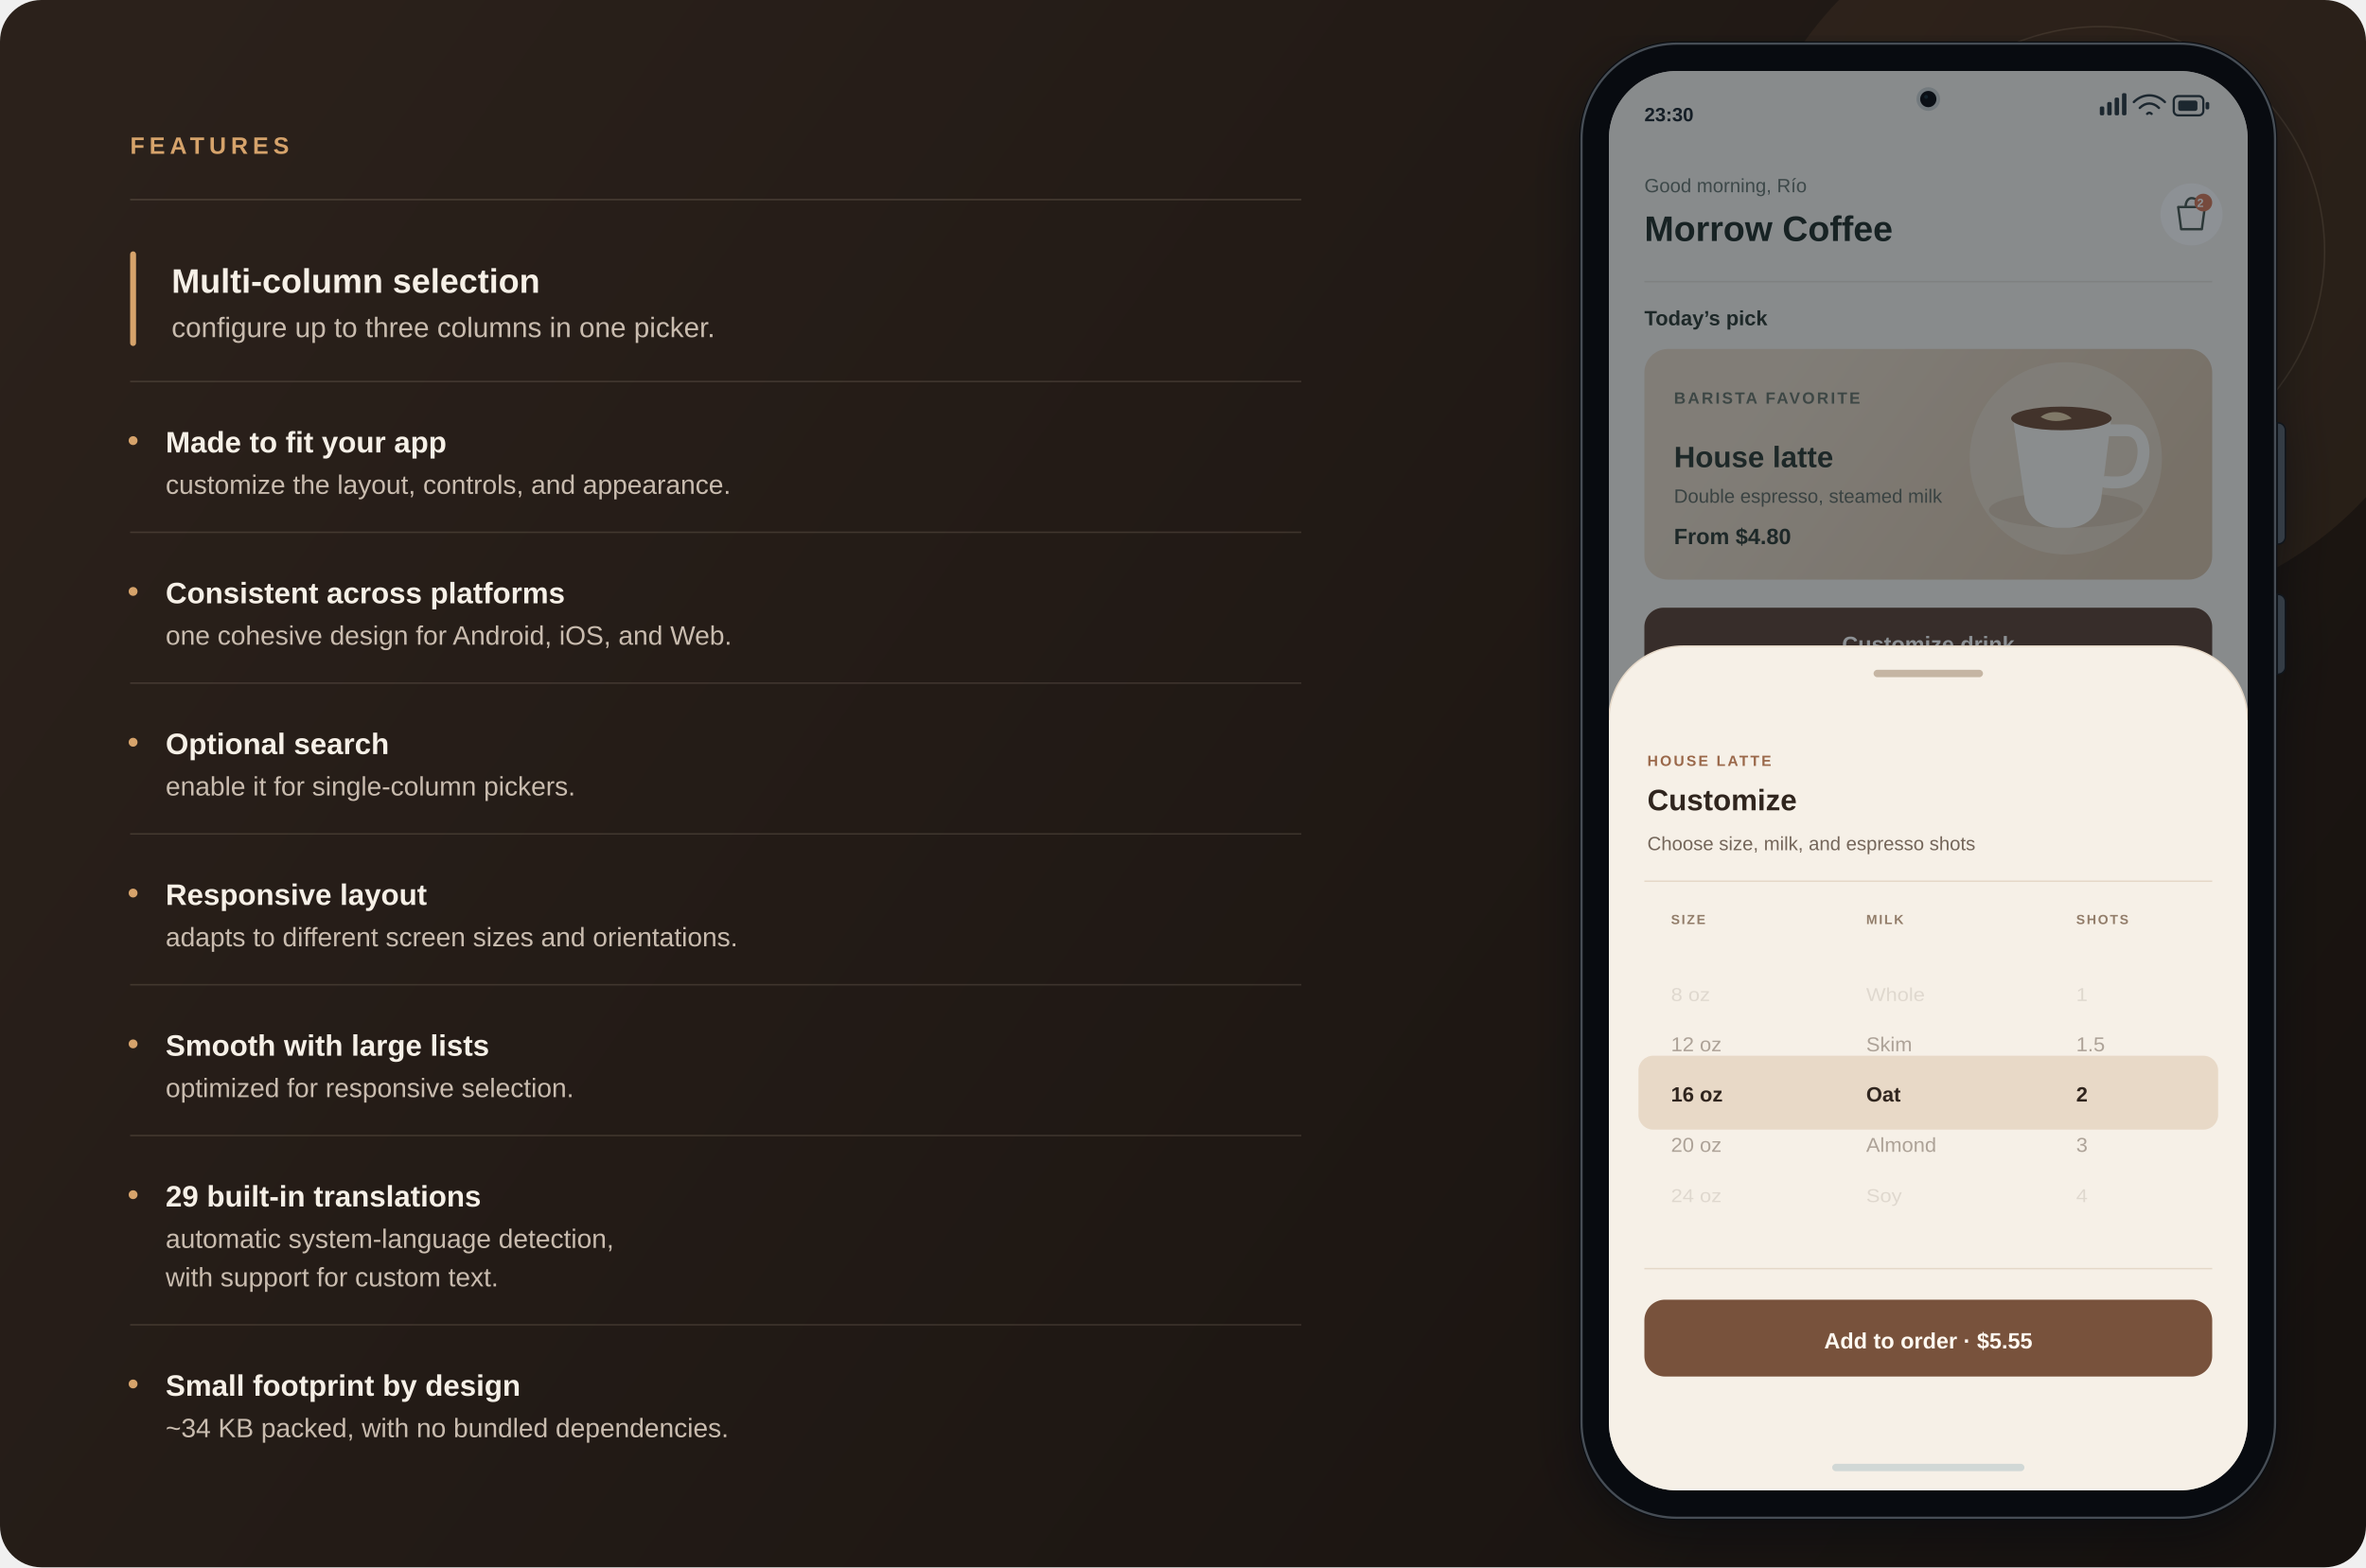
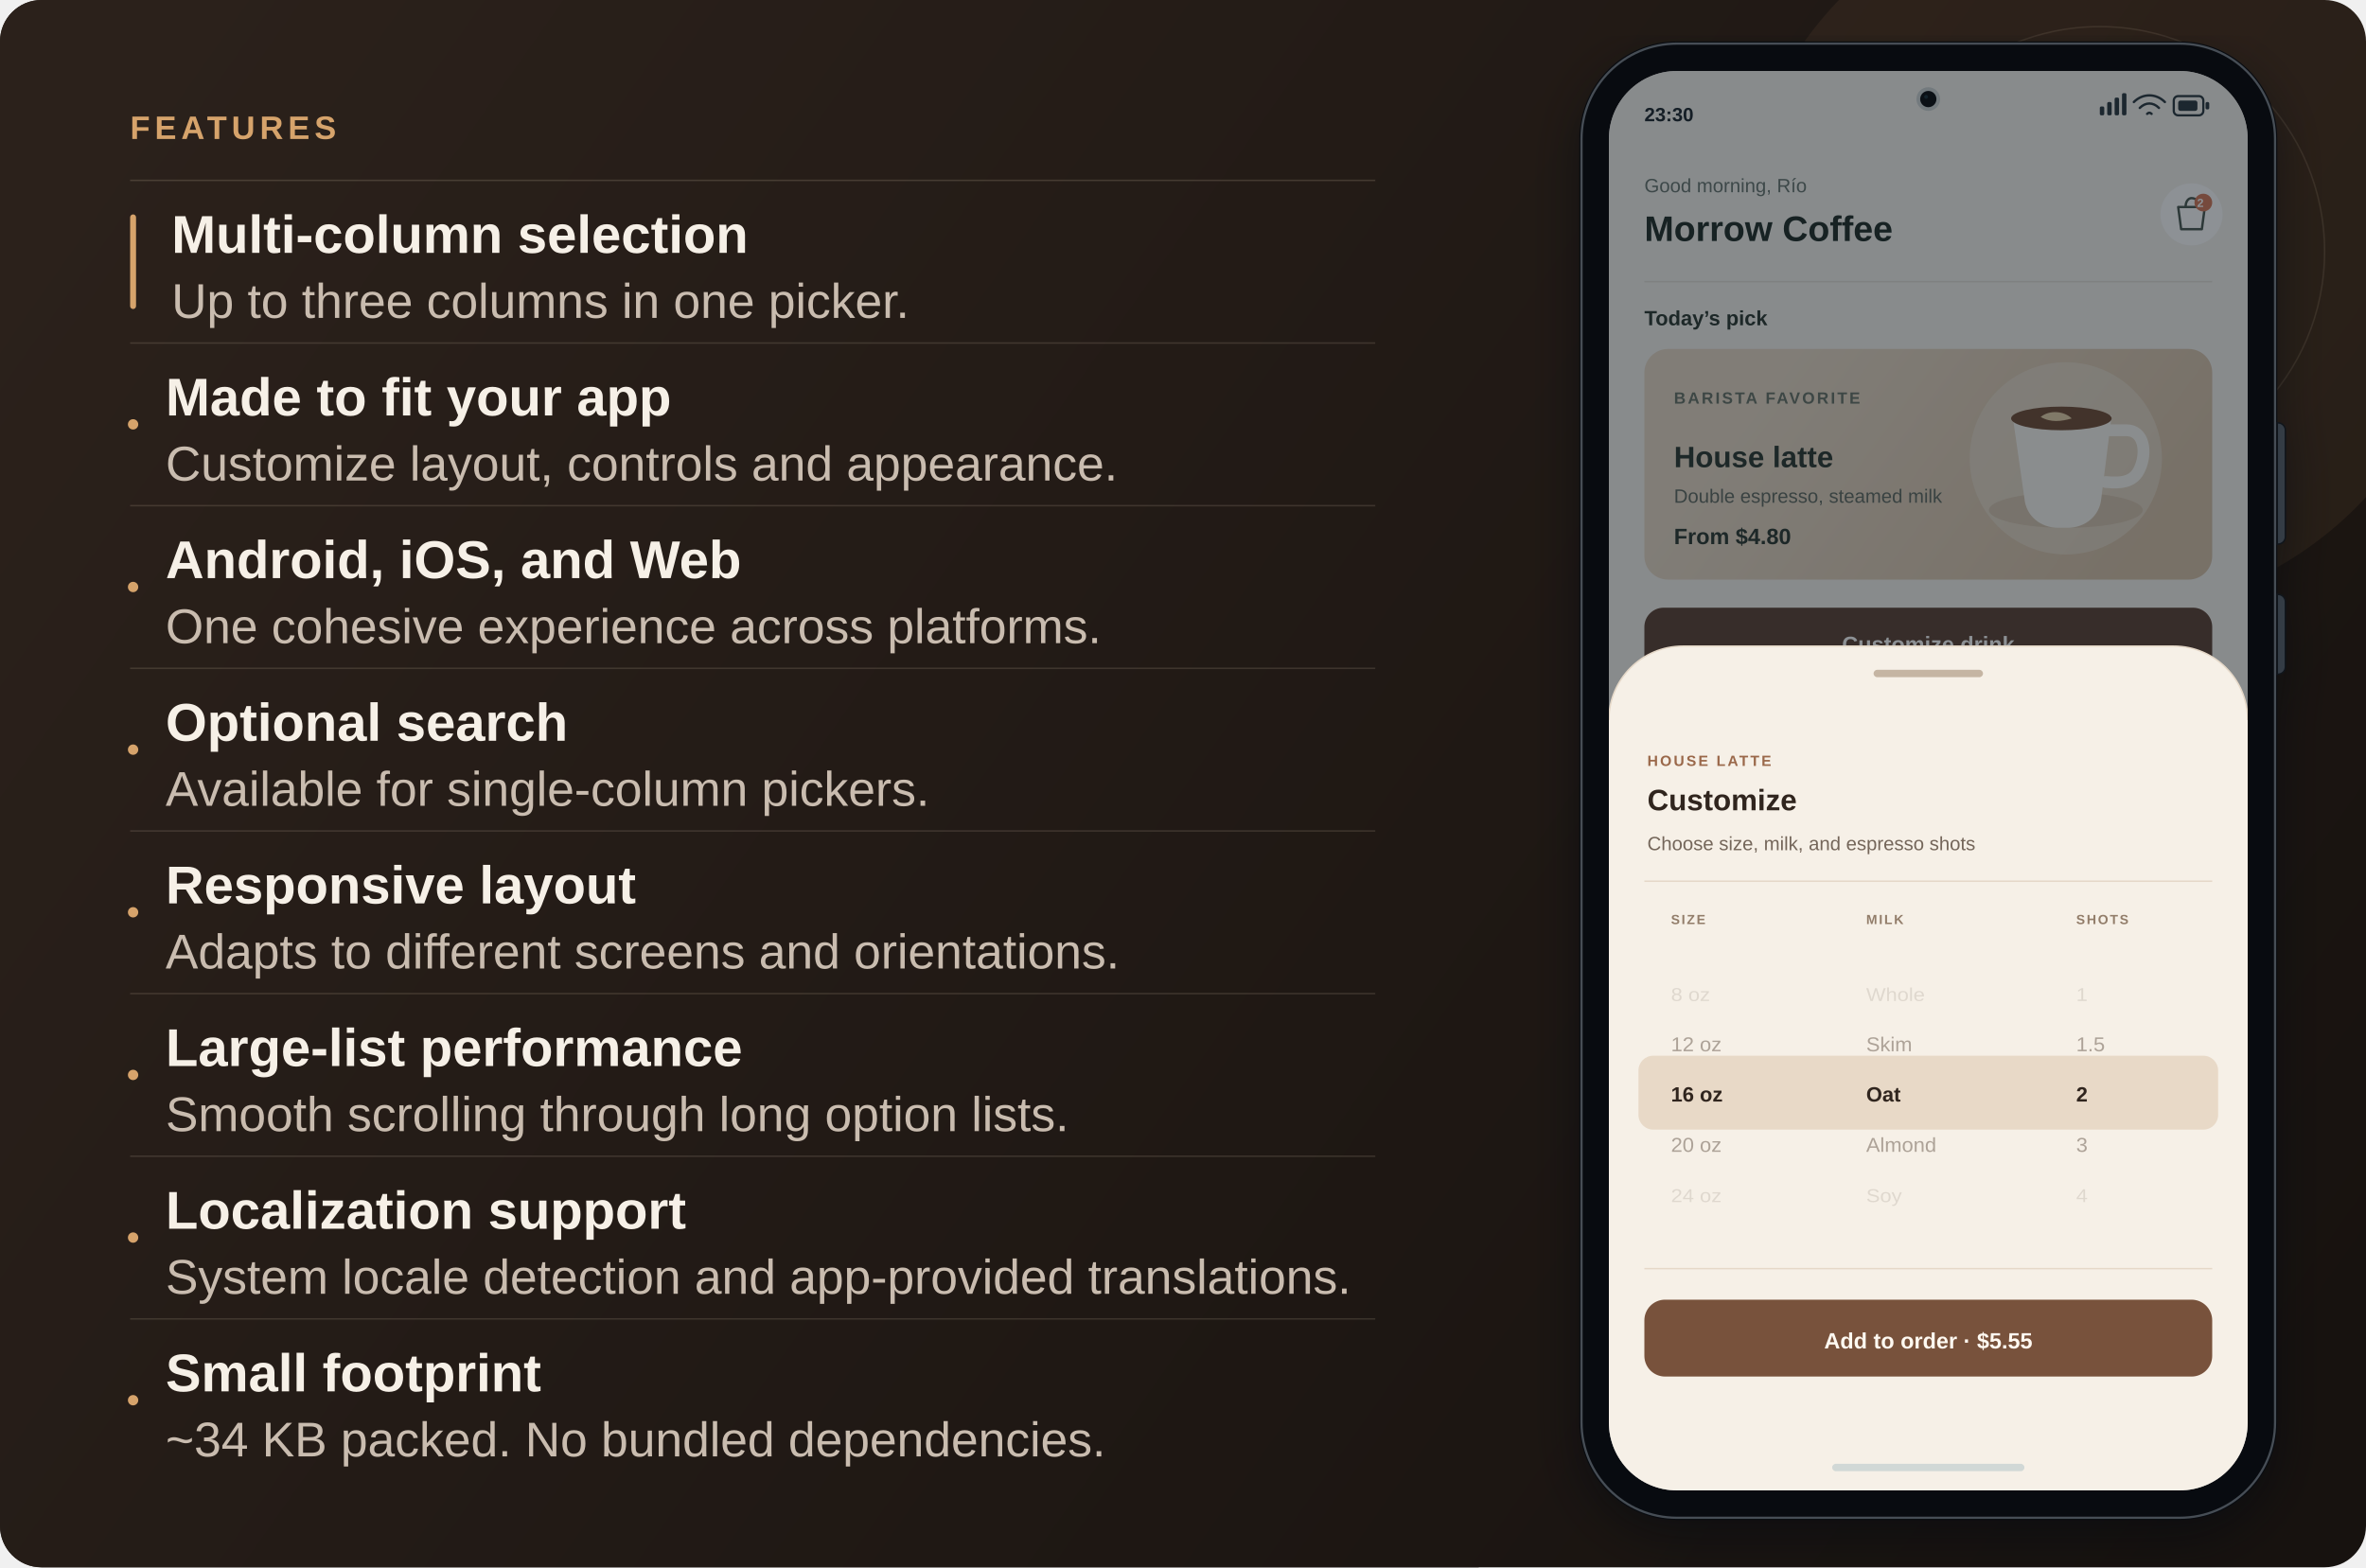
<svg xmlns="http://www.w3.org/2000/svg" width="1600" height="1060" viewBox="0 0 1600 1060" fill="none">
  <defs>
    <linearGradient id="background" x1="86" y1="42" x2="1502" y2="1042" gradientUnits="userSpaceOnUse">
      <stop stop-color="#2B211B" />
      <stop offset="1" stop-color="#17120F" />
    </linearGradient>
    <linearGradient id="highlight" x1="1110" y1="710" x2="1500" y2="710" gradientUnits="userSpaceOnUse">
      <stop stop-color="#F3E4D1" />
      <stop offset="1" stop-color="#E8D3B9" />
    </linearGradient>
    <linearGradient id="coffee" x1="1234" y1="206" x2="1450" y2="366" gradientUnits="userSpaceOnUse">
      <stop stop-color="#E8D9C6" />
      <stop offset="1" stop-color="#D6C1A7" />
+     </linearGradient>
+     <linearGradient id="featureBackground" x1="86" y1="42" x2="1502" y2="1042" gradientUnits="userSpaceOnUse">
+       <stop stop-color="#2B211B" />
+       <stop offset="1" stop-color="#17120F" />
    </linearGradient>
    <filter id="phoneShadow" x="1025" y="12" width="558" height="1056" filterUnits="userSpaceOnUse" color-interpolation-filters="sRGB">
      <feGaussianBlur in="SourceAlpha" stdDeviation="17" result="blur" />
      <feOffset in="blur" dy="12" result="offsetBlur" />
      <feFlood flood-color="#020711" flood-opacity=".45" result="shadowColor" />
      <feComposite in="shadowColor" in2="offsetBlur" operator="in" result="shadow" />
      <feMerge>
        <feMergeNode in="shadow" />
        <feMergeNode in="SourceGraphic" />
      </feMerge>
    </filter>
    <clipPath id="screen">
      <rect x="1088" y="48" width="432" height="960" rx="46" />
    </clipPath>
    <clipPath id="canvas">
      <rect width="1600" height="1060" rx="28" />
    </clipPath>
  </defs>
  <rect width="1600" height="1060" rx="28" fill="url(#background)" />
  <g clip-path="url(#canvas)">
    <circle cx="1420" cy="170" r="245" fill="#D6A36B" fill-opacity=".07" />
    <circle cx="1420" cy="170" r="152" stroke="#E8D3B9" stroke-opacity=".1" />
    <circle cx="1420" cy="170" r="102" stroke="#E8D3B9" stroke-opacity=".07" />
  </g>
-   <text x="88" y="104" fill="#D6A36B" font-family="Arial, Helvetica, sans-serif" font-size="16" font-weight="700" letter-spacing="3.2">FEATURES</text>
-   <path d="M88 135H880" stroke="#E8D3B9" stroke-opacity=".17" />
-   <rect x="88" y="170" width="4" height="64" rx="2" fill="#D6A36B" />
-   <text x="116" y="198" fill="#F6F0E7" font-family="Arial, Helvetica, sans-serif" font-size="23" font-weight="700">Multi-column selection</text>
-   <text x="116" y="228" fill="#C9BCAF" font-family="Arial, Helvetica, sans-serif" font-size="19">configure up to three columns in one picker.</text>
-   <path d="M88 258H880" stroke="#E8D3B9" stroke-opacity=".15" />
-   <circle cx="90" cy="298" r="3" fill="#D6A36B" />
-   <text x="112" y="306" fill="#F6F0E7" font-family="Arial, Helvetica, sans-serif" font-size="20" font-weight="700">Made to fit your app</text>
-   <text x="112" y="334" fill="#C9BCAF" font-family="Arial, Helvetica, sans-serif" font-size="18">customize the layout, controls, and appearance.</text>
-   <path d="M88 360H880" stroke="#E8D3B9" stroke-opacity=".15" />
-   <circle cx="90" cy="400" r="3" fill="#D6A36B" />
-   <text x="112" y="408" fill="#F6F0E7" font-family="Arial, Helvetica, sans-serif" font-size="20" font-weight="700">Consistent across platforms</text>
-   <text x="112" y="436" fill="#C9BCAF" font-family="Arial, Helvetica, sans-serif" font-size="18">one cohesive design for Android, iOS, and Web.</text>
-   <path d="M88 462H880" stroke="#E8D3B9" stroke-opacity=".15" />
-   <circle cx="90" cy="502" r="3" fill="#D6A36B" />
-   <text x="112" y="510" fill="#F6F0E7" font-family="Arial, Helvetica, sans-serif" font-size="20" font-weight="700">Optional search</text>
-   <text x="112" y="538" fill="#C9BCAF" font-family="Arial, Helvetica, sans-serif" font-size="18">enable it for single-column pickers.</text>
-   <path d="M88 564H880" stroke="#E8D3B9" stroke-opacity=".15" />
-   <circle cx="90" cy="604" r="3" fill="#D6A36B" />
-   <text x="112" y="612" fill="#F6F0E7" font-family="Arial, Helvetica, sans-serif" font-size="20" font-weight="700">Responsive layout</text>
-   <text x="112" y="640" fill="#C9BCAF" font-family="Arial, Helvetica, sans-serif" font-size="18">adapts to different screen sizes and orientations.</text>
-   <path d="M88 666H880" stroke="#E8D3B9" stroke-opacity=".15" />
-   <circle cx="90" cy="706" r="3" fill="#D6A36B" />
-   <text x="112" y="714" fill="#F6F0E7" font-family="Arial, Helvetica, sans-serif" font-size="20" font-weight="700">Smooth with large lists</text>
-   <text x="112" y="742" fill="#C9BCAF" font-family="Arial, Helvetica, sans-serif" font-size="18">optimized for responsive selection.</text>
-   <path d="M88 768H880" stroke="#E8D3B9" stroke-opacity=".15" />
-   <circle cx="90" cy="808" r="3" fill="#D6A36B" />
-   <text x="112" y="816" fill="#F6F0E7" font-family="Arial, Helvetica, sans-serif" font-size="20" font-weight="700">29 built-in translations</text>
-   <text x="112" y="844" fill="#C9BCAF" font-family="Arial, Helvetica, sans-serif" font-size="18">automatic system-language detection,</text>
-   <text x="112" y="870" fill="#C9BCAF" font-family="Arial, Helvetica, sans-serif" font-size="18">with support for custom text.</text>
-   <path d="M88 896H880" stroke="#E8D3B9" stroke-opacity=".15" />
-   <circle cx="90" cy="936" r="3" fill="#D6A36B" />
-   <text x="112" y="944" fill="#F6F0E7" font-family="Arial, Helvetica, sans-serif" font-size="20" font-weight="700">Small footprint by design</text>
-   <text x="112" y="972" fill="#C9BCAF" font-family="Arial, Helvetica, sans-serif" font-size="18">~34 KB packed, with no bundled dependencies.</text>
+   <path d="M28 0H1000V1060H28A28 28 0 0 1 0 1032V28A28 28 0 0 1 28 0Z" fill="url(#featureBackground)" />
+   <g transform="translate(0 42)">
+     <text x="88" y="52" fill="#D6A36B" font-family="Arial, Helvetica, sans-serif" font-size="22" font-weight="700" letter-spacing="3.2">FEATURES</text>
+     <path d="M88 80H930" stroke="#E8D3B9" stroke-opacity=".17" />
+     <rect x="88" y="103" width="4" height="64" rx="2" fill="#D6A36B" />
+     <text x="116" y="129" fill="#F6F0E7" font-family="Arial, Helvetica, sans-serif" font-size="36" font-weight="700">Multi-column selection</text>
+     <text x="116" y="173" fill="#C9BCAF" font-family="Arial, Helvetica, sans-serif" font-size="33">Up to three columns in one picker.</text>
+     <path d="M88 190H930" stroke="#E8D3B9" stroke-opacity=".15" />
+     <circle cx="90" cy="245" r="3.5" fill="#D6A36B" />
+     <text x="112" y="239" fill="#F6F0E7" font-family="Arial, Helvetica, sans-serif" font-size="36" font-weight="700">Made to fit your app</text>
+     <text x="112" y="283" fill="#C9BCAF" font-family="Arial, Helvetica, sans-serif" font-size="33">Customize layout, controls and appearance.</text>
+     <path d="M88 300H930" stroke="#E8D3B9" stroke-opacity=".15" />
+     <circle cx="90" cy="355" r="3.5" fill="#D6A36B" />
+     <text x="112" y="349" fill="#F6F0E7" font-family="Arial, Helvetica, sans-serif" font-size="36" font-weight="700">Android, iOS, and Web</text>
+     <text x="112" y="393" fill="#C9BCAF" font-family="Arial, Helvetica, sans-serif" font-size="33">One cohesive experience across platforms.</text>
+     <path d="M88 410H930" stroke="#E8D3B9" stroke-opacity=".15" />
+     <circle cx="90" cy="465" r="3.5" fill="#D6A36B" />
+     <text x="112" y="459" fill="#F6F0E7" font-family="Arial, Helvetica, sans-serif" font-size="36" font-weight="700">Optional search</text>
+     <text x="112" y="503" fill="#C9BCAF" font-family="Arial, Helvetica, sans-serif" font-size="33">Available for single-column pickers.</text>
+     <path d="M88 520H930" stroke="#E8D3B9" stroke-opacity=".15" />
+     <circle cx="90" cy="575" r="3.5" fill="#D6A36B" />
+     <text x="112" y="569" fill="#F6F0E7" font-family="Arial, Helvetica, sans-serif" font-size="36" font-weight="700">Responsive layout</text>
+     <text x="112" y="613" fill="#C9BCAF" font-family="Arial, Helvetica, sans-serif" font-size="33">Adapts to different screens and orientations.</text>
+     <path d="M88 630H930" stroke="#E8D3B9" stroke-opacity=".15" />
+     <circle cx="90" cy="685" r="3.5" fill="#D6A36B" />
+     <text x="112" y="679" fill="#F6F0E7" font-family="Arial, Helvetica, sans-serif" font-size="36" font-weight="700">Large-list performance</text>
+     <text x="112" y="723" fill="#C9BCAF" font-family="Arial, Helvetica, sans-serif" font-size="33">Smooth scrolling through long option lists.</text>
+     <path d="M88 740H930" stroke="#E8D3B9" stroke-opacity=".15" />
+     <circle cx="90" cy="795" r="3.5" fill="#D6A36B" />
+     <text x="112" y="789" fill="#F6F0E7" font-family="Arial, Helvetica, sans-serif" font-size="36" font-weight="700">Localization support</text>
+     <text x="112" y="833" fill="#C9BCAF" font-family="Arial, Helvetica, sans-serif" font-size="33">System locale detection and app-provided translations.</text>
+     <path d="M88 850H930" stroke="#E8D3B9" stroke-opacity=".15" />
+     <circle cx="90" cy="905" r="3.5" fill="#D6A36B" />
+     <text x="112" y="899" fill="#F6F0E7" font-family="Arial, Helvetica, sans-serif" font-size="36" font-weight="700">Small footprint</text>
+     <text x="112" y="943" fill="#C9BCAF" font-family="Arial, Helvetica, sans-serif" font-size="33">~34 KB packed. No bundled dependencies.</text>
+   </g>
  <g filter="url(#phoneShadow)">
    <rect x="1068" y="28" width="472" height="1000" rx="66" fill="#080B10" />
    <path d="M1540 286H1540.5C1543.261 286 1545.5 288.239 1545.5 291V363C1545.5 365.761 1543.261 368 1540.5 368H1540V286Z" fill="#343C45" stroke="#10151B" stroke-width="1" />
    <path d="M1540 402H1540.5C1543.261 402 1545.5 404.239 1545.5 407V451C1545.5 453.761 1543.261 456 1540.5 456H1540V402Z" fill="#343C45" stroke="#10151B" stroke-width="1" />
    <rect x="1069.5" y="29.5" width="469" height="997" rx="64.5" stroke="#69727C" stroke-opacity=".64" stroke-width="1.5" />
    <g clip-path="url(#screen)">
      <rect x="1088" y="48" width="432" height="960" fill="#F5F3EE" />
      <text x="1112" y="82" fill="#18232A" font-family="Arial, Helvetica, sans-serif" font-size="13" font-weight="700">23:30</text>
      <circle cx="1304" cy="67" r="8" fill="#CDD2D2" />
      <circle cx="1304" cy="67" r="5.5" fill="#05080C" />
      <circle cx="1302.5" cy="65.5" r="1.3" fill="#172C35" />
      <rect x="1420" y="72" width="3" height="6" rx="1" fill="#26343C" />
      <rect x="1425" y="69" width="3" height="9" rx="1" fill="#26343C" />
      <rect x="1430" y="66" width="3" height="12" rx="1" fill="#26343C" />
      <rect x="1435" y="63" width="3" height="15" rx="1" fill="#26343C" />
      <path d="M1443 69C1449 63 1458 63 1464 69M1447 73C1451 69 1456 69 1460 73M1452 77C1453 76 1454 76 1455 77" stroke="#26343C" stroke-width="1.6" stroke-linecap="round" />
      <rect x="1470" y="65" width="20" height="13" rx="3" stroke="#26343C" stroke-width="1.5" />
      <rect x="1491.5" y="69" width="2.5" height="5" rx="1" fill="#26343C" />
      <rect x="1473" y="68" width="13" height="7" rx="1.5" fill="#26343C" />
      <text x="1112" y="130" fill="#65736D" font-family="Arial, Helvetica, sans-serif" font-size="13">Good morning, Río</text>
      <text x="1112" y="163" fill="#1C2A25" font-family="Arial, Helvetica, sans-serif" font-size="24" font-weight="700">Morrow Coffee</text>
      <circle cx="1482" cy="145" r="21" fill="#FFFFFF" />
      <path d="M1473 140H1491L1489 155H1475L1473 140ZM1478 140C1478 136 1480 134 1482 134C1485 134 1487 136 1487 140" stroke="#45544C" stroke-width="1.6" stroke-linejoin="round" />
      <circle cx="1490" cy="137" r="6" fill="#D27757" />
      <text x="1488" y="140" text-anchor="middle" fill="white" font-family="Arial, Helvetica, sans-serif" font-size="8" font-weight="700">2</text>
      <rect x="1112" y="190" width="384" height="1" fill="#E4E1D9" />
      <text x="1112" y="220" fill="#28352E" font-family="Arial, Helvetica, sans-serif" font-size="14" font-weight="700">Today’s pick</text>
      <rect x="1112" y="236" width="384" height="156" rx="16" fill="url(#coffee)" />
      <circle cx="1397" cy="310" r="65" fill="#EDE3D5" fill-opacity=".55" />
      <ellipse cx="1397" cy="345" rx="52" ry="12" fill="#9E8061" fill-opacity=".2" />
      <path d="M1361 281H1428L1421 337C1420 349 1410 357 1398 357H1392C1380 357 1370 349 1369 337L1361 281Z" fill="#FAF8F1" />
      <path d="M1427 291H1438C1450 291 1452 306 1447 317C1443 326 1435 327 1424 326" stroke="#FAF8F1" stroke-width="8" stroke-linecap="round" />
      <ellipse cx="1394" cy="283" rx="34" ry="8" fill="#6F4A33" />
      <path d="M1380 282C1386 277 1396 278 1401 283C1394 285 1387 286 1380 282Z" fill="#E6D1A8" />
      <text x="1132" y="273" fill="#667166" font-family="Arial, Helvetica, sans-serif" font-size="11" font-weight="700" letter-spacing="1.4">BARISTA FAVORITE</text>
      <text x="1132" y="316" fill="#29352E" font-family="Arial, Helvetica, sans-serif" font-size="20" font-weight="700">House latte</text>
      <text x="1132" y="340" fill="#5E685F" font-family="Arial, Helvetica, sans-serif" font-size="13">Double espresso, steamed milk</text>
      <text x="1132" y="368" fill="#29352E" font-family="Arial, Helvetica, sans-serif" font-size="15" font-weight="700">From $4.80</text>
      <rect x="1112" y="411" width="384" height="48" rx="13" fill="#5A4031" />
      <text x="1304" y="441" text-anchor="middle" fill="#FFFFFF" font-family="Arial, Helvetica, sans-serif" font-size="15" font-weight="700">Customize drink</text>
      <rect x="1088" y="48" width="432" height="964" fill="#111922" fill-opacity=".48" />
      <path d="M1088 487C1088 459.386 1110.39 437 1138 437H1470C1497.61 437 1520 459.386 1520 487V1012H1088V487Z" fill="#F6F0E7" />
      <path d="M1088 487C1088 459.386 1110.39 437 1138 437H1470C1497.61 437 1520 459.386 1520 487" stroke="#E5D8C8" />
      <rect x="1267" y="453" width="74" height="5" rx="2.5" fill="#C5B5A3" />
      <text x="1114" y="518" fill="#9A684A" font-family="Arial, Helvetica, sans-serif" font-size="10" font-weight="700" letter-spacing="1.4">HOUSE LATTE</text>
      <text x="1114" y="548" fill="#30251E" font-family="Arial, Helvetica, sans-serif" font-size="20" font-weight="700">Customize</text>
      <text x="1114" y="575" fill="#74665A" font-family="Arial, Helvetica, sans-serif" font-size="13">Choose size, milk, and espresso shots</text>
      <path d="M1112 596H1496" stroke="#E5D8C8" />
      <text x="1130" y="625" fill="#927D6A" font-family="Arial, Helvetica, sans-serif" font-size="9" font-weight="700" letter-spacing="1.1">SIZE</text>
      <text x="1262" y="625" fill="#927D6A" font-family="Arial, Helvetica, sans-serif" font-size="9" font-weight="700" letter-spacing="1.1">MILK</text>
      <text x="1404" y="625" fill="#927D6A" font-family="Arial, Helvetica, sans-serif" font-size="9" font-weight="700" letter-spacing="1.1">SHOTS</text>
      <g opacity=".18">
        <text transform="matrix(1 0 0 .9 0 67.7)" x="1130" y="677" fill="#776B60" font-family="Arial, Helvetica, sans-serif" font-size="14">8 oz</text>
        <text transform="matrix(1 0 0 .9 0 67.7)" x="1262" y="677" fill="#776B60" font-family="Arial, Helvetica, sans-serif" font-size="14">Whole</text>
        <text transform="matrix(1 0 0 .9 0 67.7)" x="1404" y="677" fill="#776B60" font-family="Arial, Helvetica, sans-serif" font-size="14">1</text>
      </g>
      <g opacity=".56">
        <text transform="matrix(1 0 0 .97 0 21.33)" x="1130" y="711" fill="#74665A" font-family="Arial, Helvetica, sans-serif" font-size="14">12 oz</text>
        <text transform="matrix(1 0 0 .97 0 21.33)" x="1262" y="711" fill="#74665A" font-family="Arial, Helvetica, sans-serif" font-size="14">Skim</text>
        <text transform="matrix(1 0 0 .97 0 21.33)" x="1404" y="711" fill="#74665A" font-family="Arial, Helvetica, sans-serif" font-size="14">1.5</text>
      </g>
      <rect x="1108" y="714" width="392" height="50" rx="10" fill="#E8D9C7" />
      <text x="1130" y="745" fill="#30251E" font-family="Arial, Helvetica, sans-serif" font-size="14" font-weight="700">16 oz</text>
      <text x="1262" y="745" fill="#30251E" font-family="Arial, Helvetica, sans-serif" font-size="14" font-weight="700">Oat</text>
      <text x="1404" y="745" fill="#30251E" font-family="Arial, Helvetica, sans-serif" font-size="14" font-weight="700">2</text>
      <g opacity=".56">
        <text transform="matrix(1 0 0 .97 0 23.37)" x="1130" y="779" fill="#74665A" font-family="Arial, Helvetica, sans-serif" font-size="14">20 oz</text>
        <text transform="matrix(1 0 0 .97 0 23.37)" x="1262" y="779" fill="#74665A" font-family="Arial, Helvetica, sans-serif" font-size="14">Almond</text>
        <text transform="matrix(1 0 0 .97 0 23.37)" x="1404" y="779" fill="#74665A" font-family="Arial, Helvetica, sans-serif" font-size="14">3</text>
      </g>
      <g opacity=".18">
        <text transform="matrix(1 0 0 .9 0 81.3)" x="1130" y="813" fill="#776B60" font-family="Arial, Helvetica, sans-serif" font-size="14">24 oz</text>
        <text transform="matrix(1 0 0 .9 0 81.3)" x="1262" y="813" fill="#776B60" font-family="Arial, Helvetica, sans-serif" font-size="14">Soy</text>
        <text transform="matrix(1 0 0 .9 0 81.3)" x="1404" y="813" fill="#776B60" font-family="Arial, Helvetica, sans-serif" font-size="14">4</text>
      </g>
      <path d="M1112 858H1496" stroke="#E5D8C8" />
      <rect x="1112" y="879" width="384" height="52" rx="14" fill="#78523C" />
      <text x="1304" y="912" text-anchor="middle" fill="#FFF9F1" font-family="Arial, Helvetica, sans-serif" font-size="15" font-weight="700">Add to order · $5.55</text>
      <rect x="1239" y="990" width="130" height="5" rx="2.5" fill="#D1D8D6" />
    </g>
  </g>
</svg>
